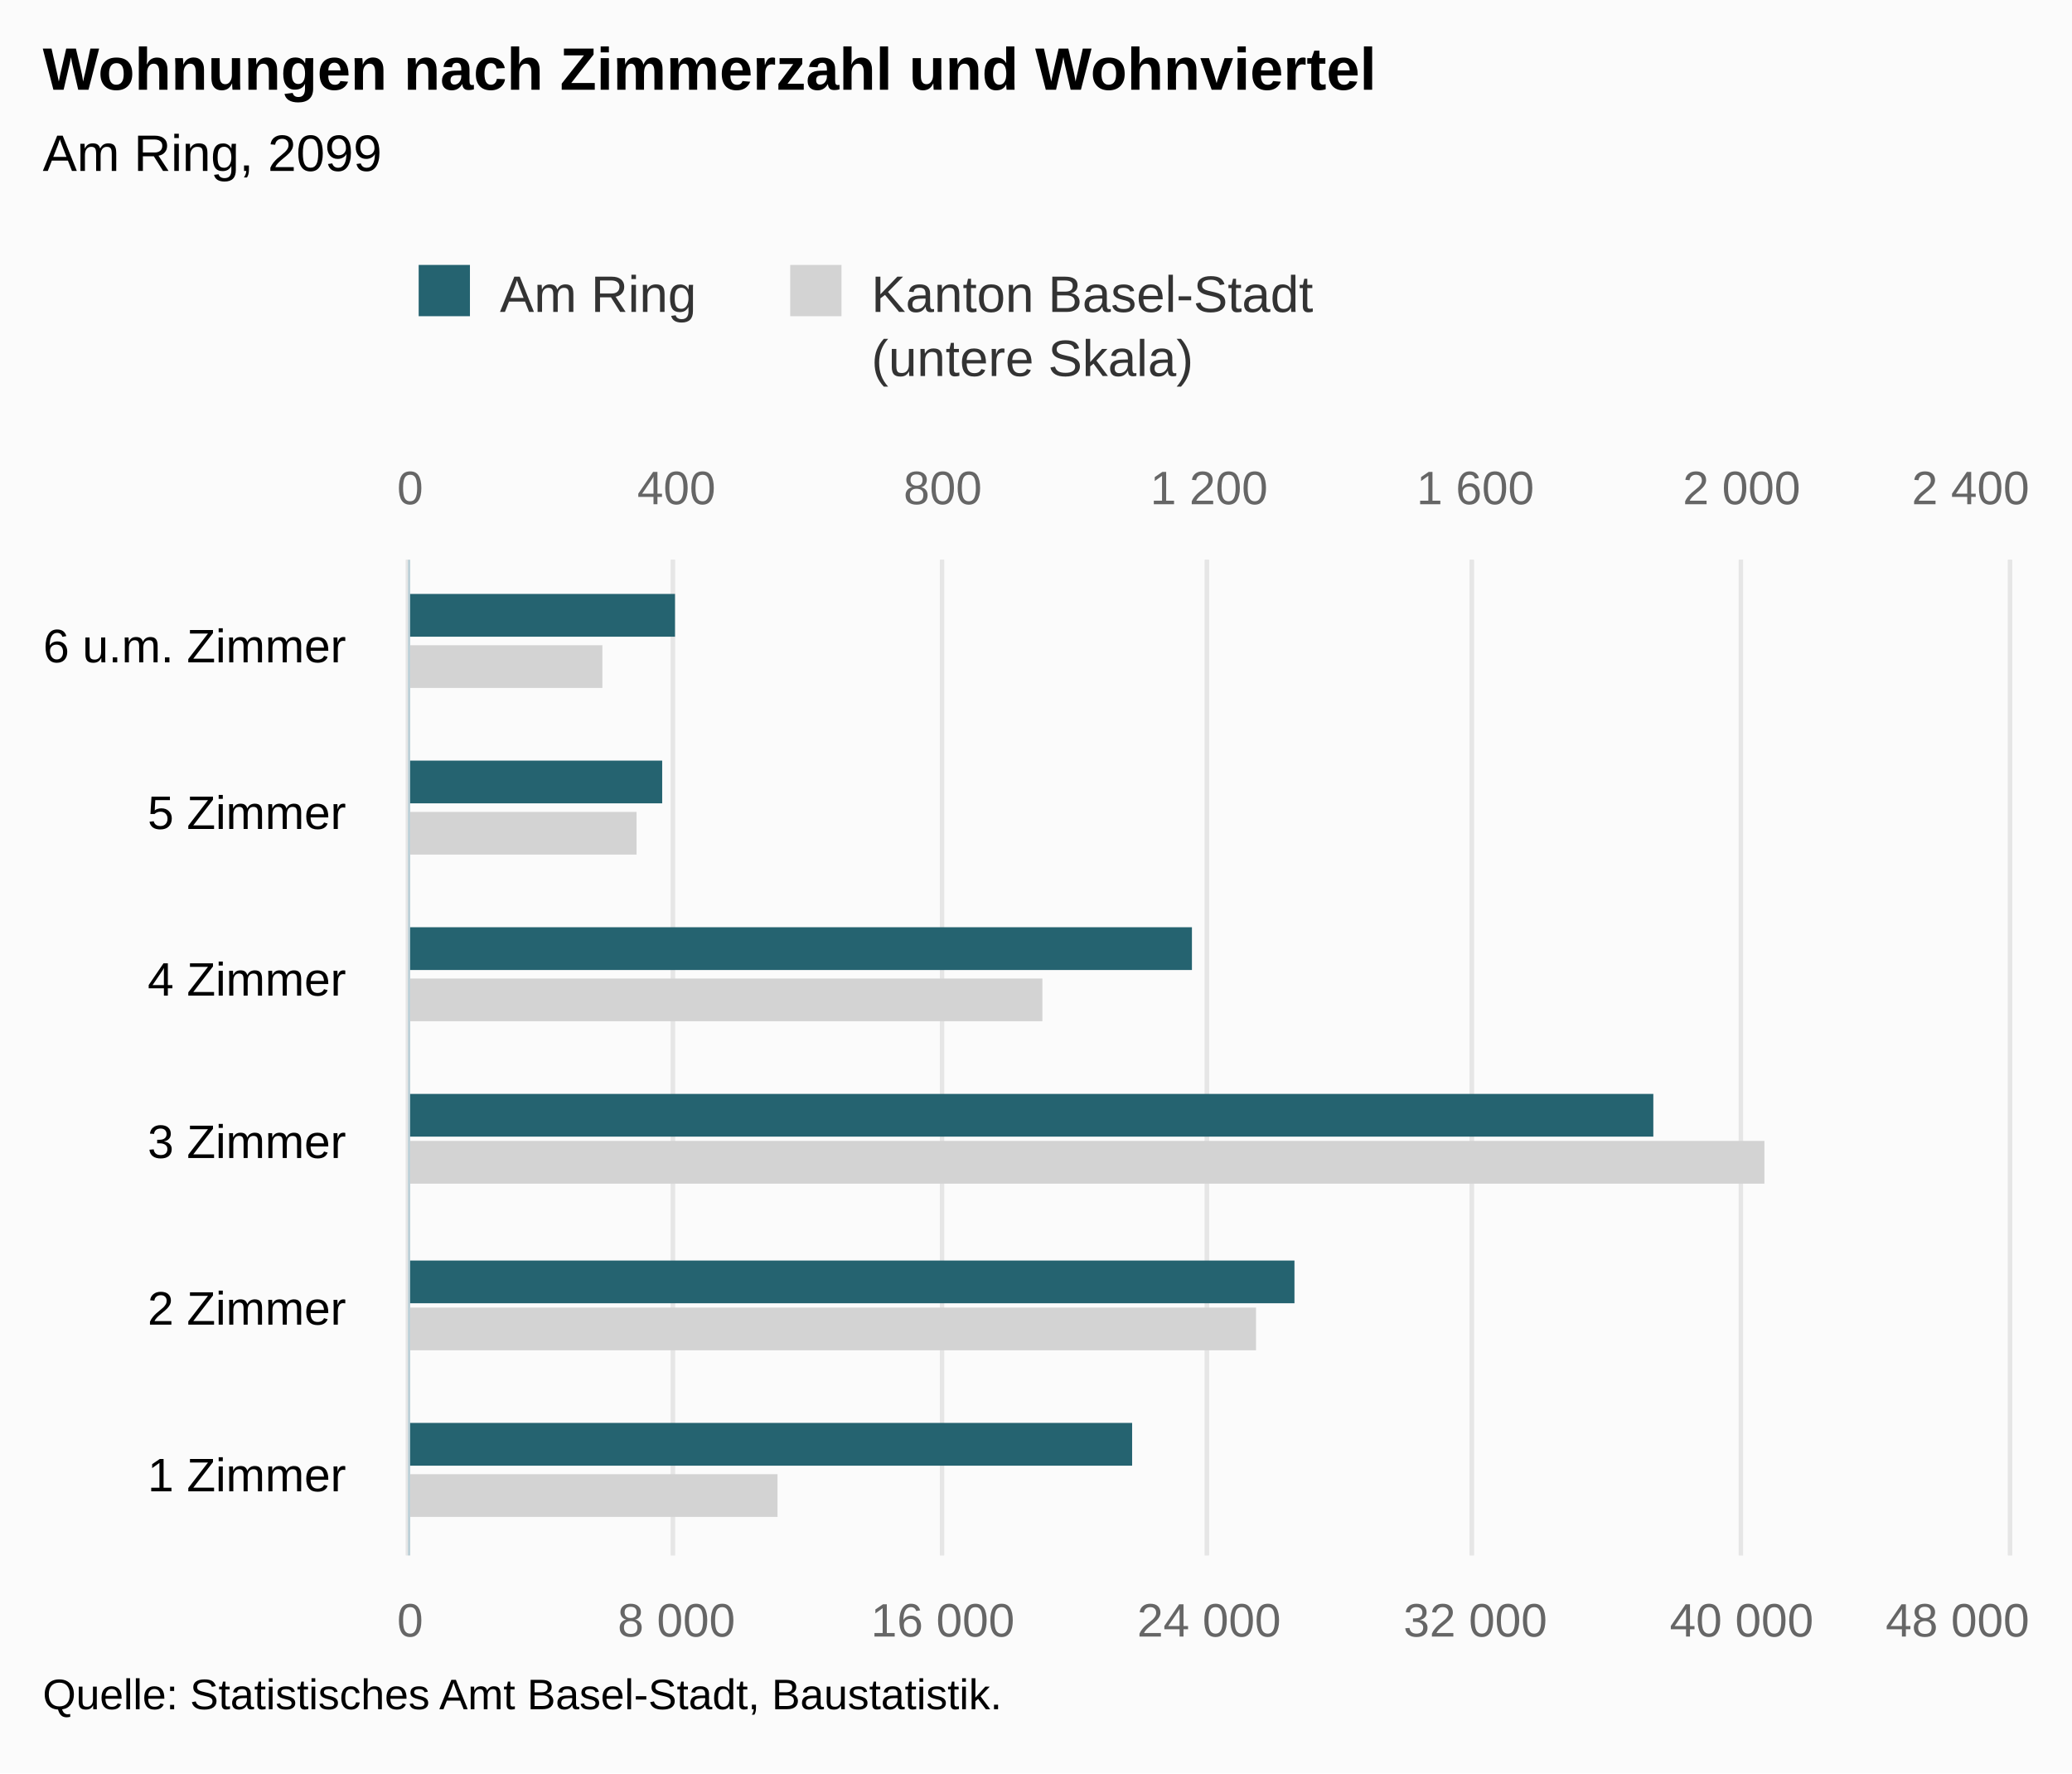
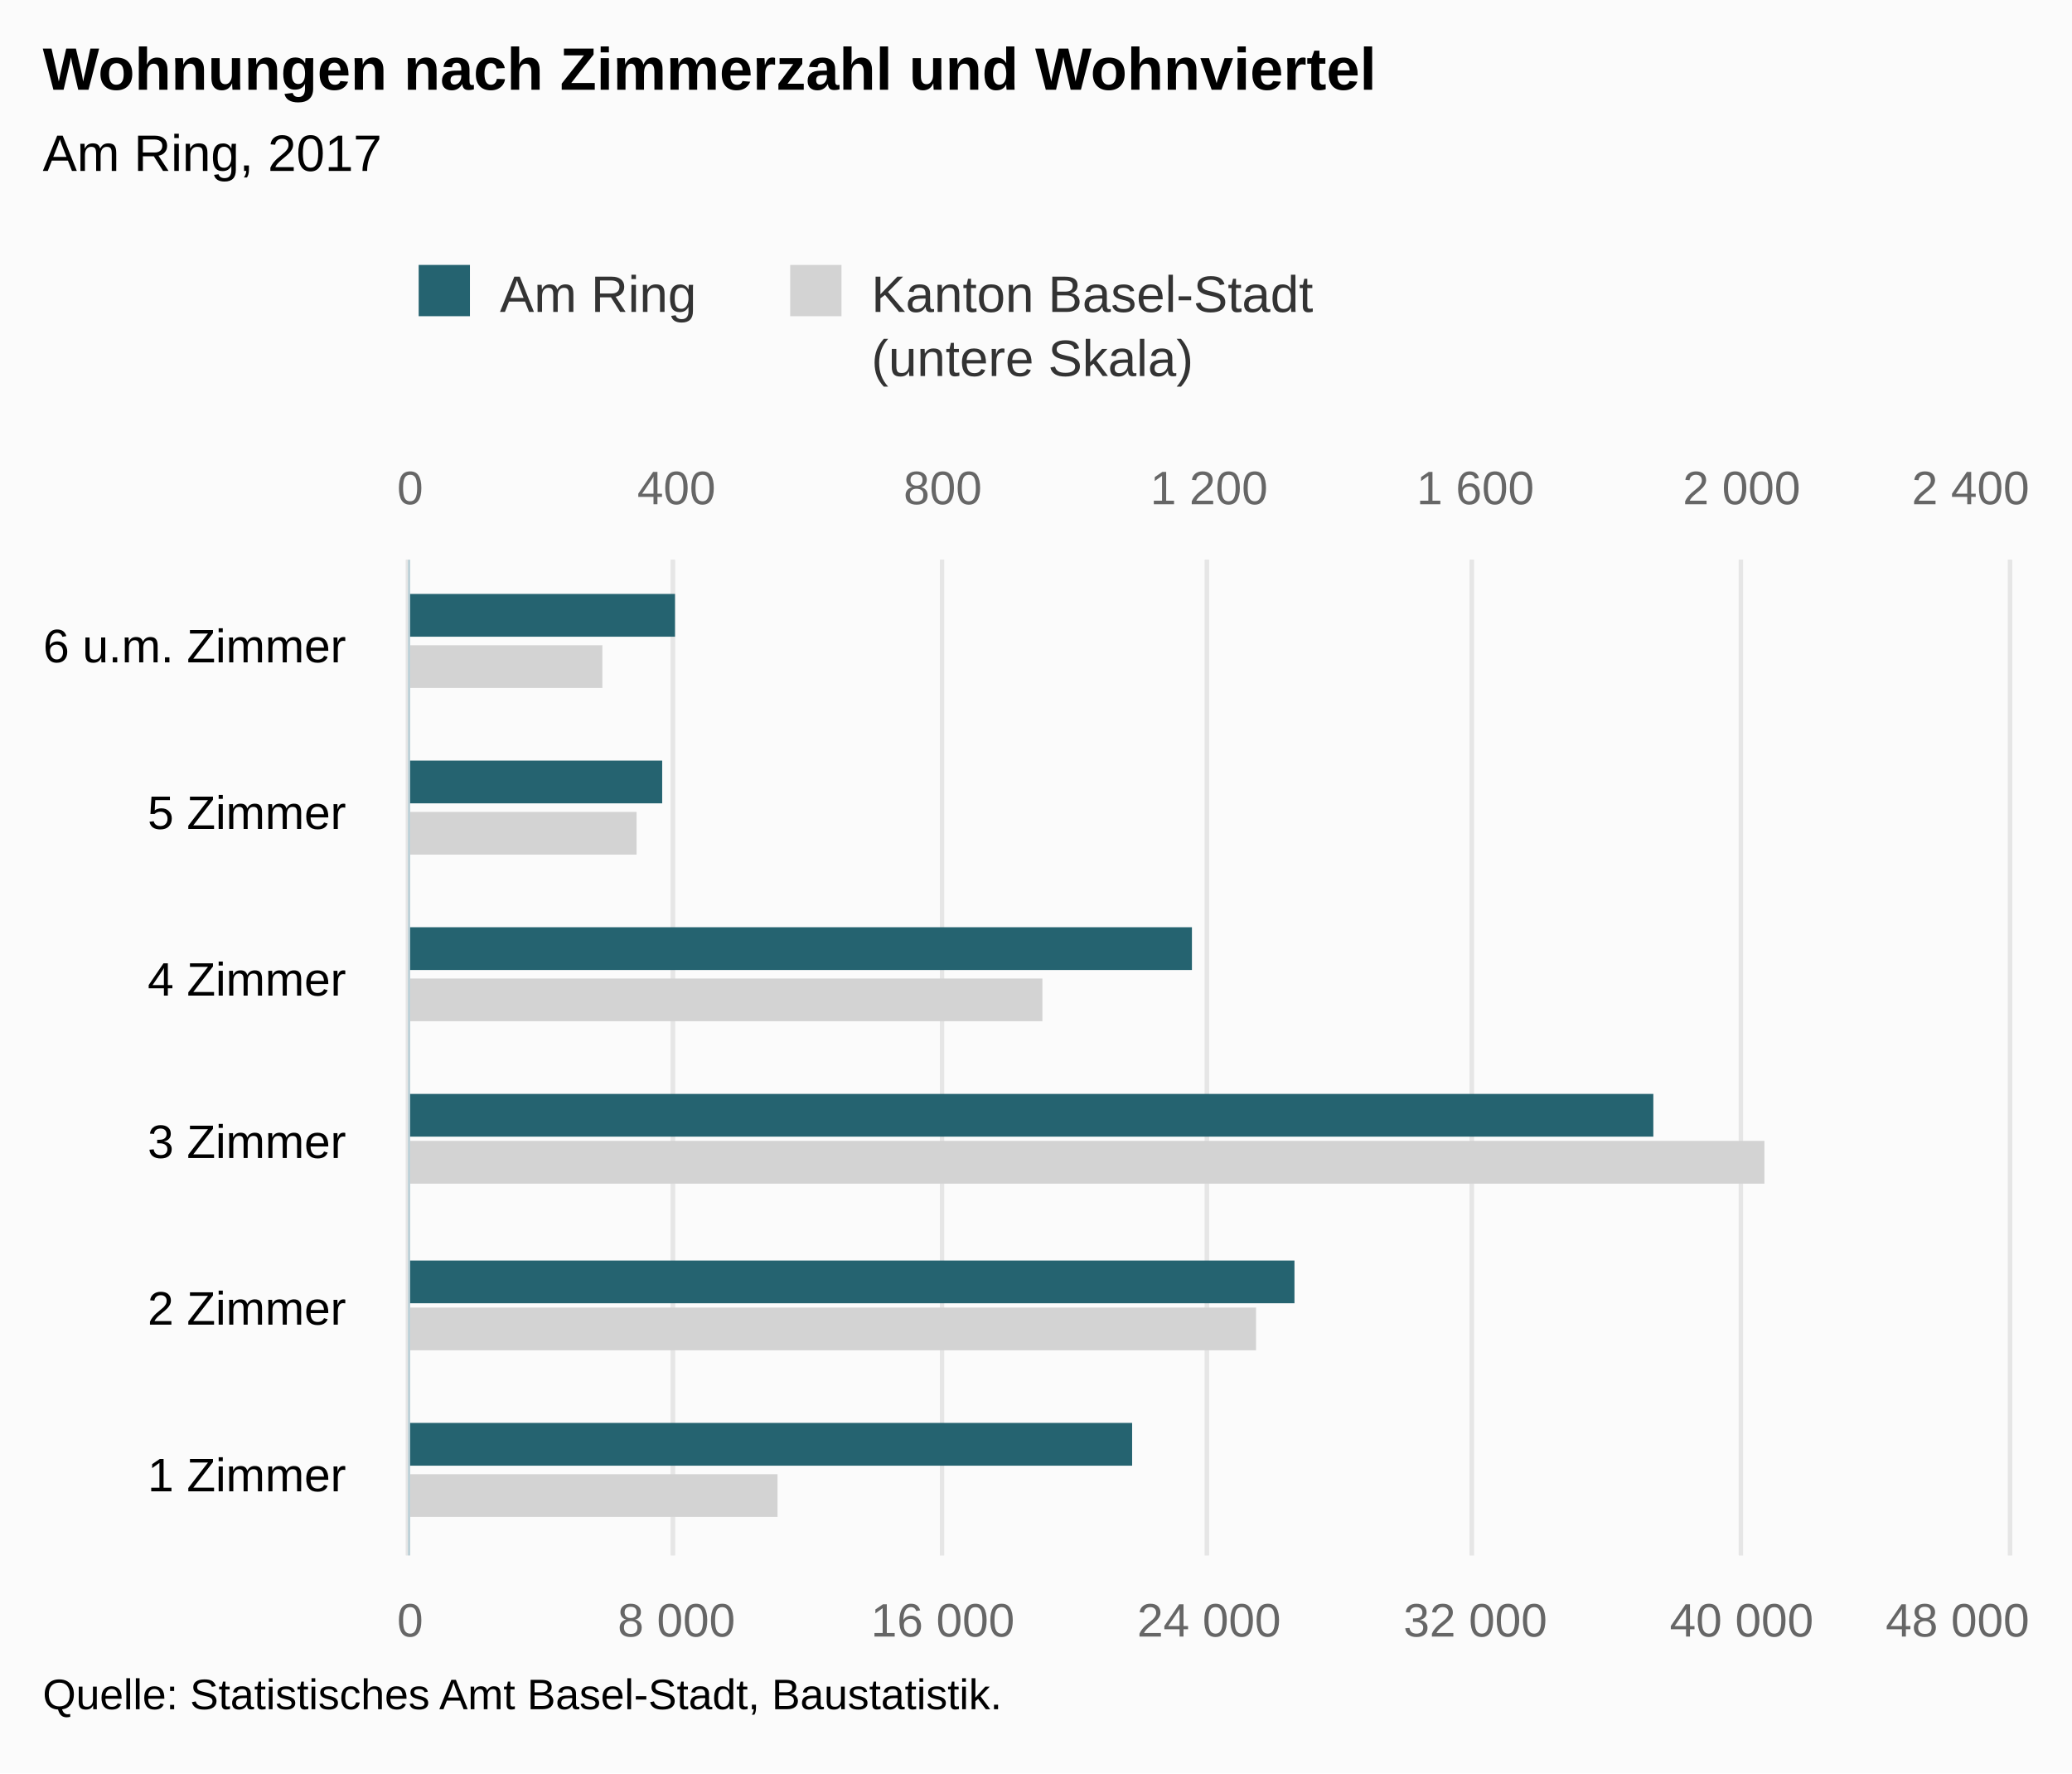
<svg xmlns="http://www.w3.org/2000/svg" version="1.1" class="highcharts-root" style="font-family:Arial;font-size:12px;" viewBox="0 0 485 415">
  <defs>
-     <clipPath id="highcharts-ji2m9ok-8">
+     <clipPath id="highcharts-dx8ivtv-8">
      <rect x="0" y="0" width="233" height="374" fill="none" />
    </clipPath>
-     <clipPath id="highcharts-ji2m9ok-9">
+     <clipPath id="highcharts-dx8ivtv-9">
      <rect x="0" y="0" width="233" height="374" fill="none" />
    </clipPath>
-     <clipPath id="highcharts-ji2m9ok-10">
+     <clipPath id="highcharts-dx8ivtv-10">
      <rect x="0" y="0" width="233" height="374" fill="none" />
    </clipPath>
  </defs>
  <rect fill="#fbfbfb" class="highcharts-background" x="0" y="0" width="485" height="415" rx="0" ry="0" />
  <rect fill="none" class="highcharts-plot-background" x="96" y="131" width="374" height="233" />
  <g class="highcharts-pane-group" data-z-index="0" />
  <g class="highcharts-grid highcharts-xaxis-grid " data-z-index="1">
    <path fill="none" data-z-index="1" class="highcharts-grid-line" d="M 96 325.5 L 470 325.5" opacity="1" />
    <path fill="none" data-z-index="1" class="highcharts-grid-line" d="M 96 286.5 L 470 286.5" opacity="1" />
    <path fill="none" data-z-index="1" class="highcharts-grid-line" d="M 96 248.5 L 470 248.5" opacity="1" />
    <path fill="none" data-z-index="1" class="highcharts-grid-line" d="M 96 209.5 L 470 209.5" opacity="1" />
    <path fill="none" data-z-index="1" class="highcharts-grid-line" d="M 96 170.5 L 470 170.5" opacity="1" />
    <path fill="none" data-z-index="1" class="highcharts-grid-line" d="M 96 131.5 L 470 131.5" opacity="1" />
    <path fill="none" data-z-index="1" class="highcharts-grid-line" d="M 96 364.5 L 470 364.5" opacity="1" />
  </g>
  <g class="highcharts-grid highcharts-yaxis-grid " data-z-index="1">
    <path fill="none" stroke="#e6e6e6" stroke-width="1" data-z-index="1" class="highcharts-grid-line" d="M 95.5 131 L 95.5 364" opacity="1" />
    <path fill="none" stroke="#e6e6e6" stroke-width="1" data-z-index="1" class="highcharts-grid-line" d="M 157.5 131 L 157.5 364" opacity="1" />
    <path fill="none" stroke="#e6e6e6" stroke-width="1" data-z-index="1" class="highcharts-grid-line" d="M 220.5 131 L 220.5 364" opacity="1" />
    <path fill="none" stroke="#e6e6e6" stroke-width="1" data-z-index="1" class="highcharts-grid-line" d="M 282.5 131 L 282.5 364" opacity="1" />
    <path fill="none" stroke="#e6e6e6" stroke-width="1" data-z-index="1" class="highcharts-grid-line" d="M 344.5 131 L 344.5 364" opacity="1" />
    <path fill="none" stroke="#e6e6e6" stroke-width="1" data-z-index="1" class="highcharts-grid-line" d="M 407.5 131 L 407.5 364" opacity="1" />
    <path fill="none" stroke="#e6e6e6" stroke-width="1" data-z-index="1" class="highcharts-grid-line" d="M 470.5 131 L 470.5 364" opacity="1" />
  </g>
  <g class="highcharts-grid highcharts-yaxis-grid " data-z-index="1">
    <path fill="none" stroke="#e6e6e6" stroke-width="1" data-z-index="1" class="highcharts-grid-line" d="M 95.5 131 L 95.5 364" opacity="1" />
    <path fill="none" stroke="#e6e6e6" stroke-width="1" data-z-index="1" class="highcharts-grid-line" d="M 157.5 131 L 157.5 364" opacity="1" />
    <path fill="none" stroke="#e6e6e6" stroke-width="1" data-z-index="1" class="highcharts-grid-line" d="M 220.5 131 L 220.5 364" opacity="1" />
    <path fill="none" stroke="#e6e6e6" stroke-width="1" data-z-index="1" class="highcharts-grid-line" d="M 282.5 131 L 282.5 364" opacity="1" />
    <path fill="none" stroke="#e6e6e6" stroke-width="1" data-z-index="1" class="highcharts-grid-line" d="M 344.5 131 L 344.5 364" opacity="1" />
    <path fill="none" stroke="#e6e6e6" stroke-width="1" data-z-index="1" class="highcharts-grid-line" d="M 407.5 131 L 407.5 364" opacity="1" />
    <path fill="none" stroke="#e6e6e6" stroke-width="1" data-z-index="1" class="highcharts-grid-line" d="M 470.5 131 L 470.5 364" opacity="1" />
  </g>
  <rect fill="none" class="highcharts-plot-border" data-z-index="1" x="96" y="131" width="374" height="233" />
  <g class="highcharts-axis highcharts-xaxis " data-z-index="2">
    <path fill="none" class="highcharts-axis-line" stroke="#B9CFD7" stroke-width="0.5" data-z-index="7" d="M 95.75 131 L 95.75 364" />
  </g>
  <g class="highcharts-axis highcharts-yaxis " data-z-index="2">
    <path fill="none" class="highcharts-axis-line" data-z-index="7" d="M 96 364 L 470 364" />
  </g>
  <g class="highcharts-axis highcharts-yaxis " data-z-index="2">
    <path fill="none" class="highcharts-axis-line" data-z-index="7" d="M 96 131 L 470 131" />
  </g>
  <g class="highcharts-series-group" data-z-index="3">
-     <g data-z-index="0.1" class="highcharts-series highcharts-series-0 highcharts-bar-series " transform="translate(470,364) rotate(90) scale(-1,1) scale(1 1)" clip-path="url(#highcharts-ji2m9ok-9)">
+     <g data-z-index="0.1" class="highcharts-series highcharts-series-0 highcharts-bar-series " transform="translate(470,364) rotate(90) scale(-1,1) scale(1 1)" clip-path="url(#highcharts-dx8ivtv-9)">
      <rect x="9" y="288" width="10" height="87" fill="lightgray" class="highcharts-point" />
      <rect x="48" y="176" width="10" height="199" fill="lightgray" class="highcharts-point" />
      <rect x="87" y="57" width="10" height="318" fill="lightgray" class="highcharts-point" />
      <rect x="125" y="226" width="10" height="149" fill="lightgray" class="highcharts-point" />
      <rect x="164" y="321" width="10" height="54" fill="lightgray" class="highcharts-point" />
      <rect x="203" y="329" width="10" height="46" fill="lightgray" class="highcharts-point" />
    </g>
    <g data-z-index="0.1" class="highcharts-markers highcharts-series-0 highcharts-bar-series " transform="translate(470,364) rotate(90) scale(-1,1) scale(1 1)" clip-path="none" />
-     <g data-z-index="0.1" class="highcharts-series highcharts-series-1 highcharts-bar-series " transform="translate(470,364) rotate(90) scale(-1,1) scale(1 1)" clip-path="url(#highcharts-ji2m9ok-10)">
+     <g data-z-index="0.1" class="highcharts-series highcharts-series-1 highcharts-bar-series " transform="translate(470,364) rotate(90) scale(-1,1) scale(1 1)" clip-path="url(#highcharts-dx8ivtv-10)">
      <rect x="21" y="205" width="10" height="170" fill="rgb(37, 99, 112)" class="highcharts-point" />
      <rect x="59" y="167" width="10" height="208" fill="rgb(37, 99, 112)" class="highcharts-point" />
      <rect x="98" y="83" width="10" height="292" fill="rgb(37, 99, 112)" class="highcharts-point" />
      <rect x="137" y="191" width="10" height="184" fill="rgb(37, 99, 112)" class="highcharts-point" />
      <rect x="176" y="315" width="10" height="60" fill="rgb(37, 99, 112)" class="highcharts-point" />
      <rect x="215" y="312" width="10" height="63" fill="rgb(37, 99, 112)" class="highcharts-point" />
    </g>
    <g data-z-index="0.1" class="highcharts-markers highcharts-series-1 highcharts-bar-series " transform="translate(470,364) rotate(90) scale(-1,1) scale(1 1)" clip-path="none" />
  </g>
  <text x="10" text-anchor="start" class="highcharts-title" data-z-index="4" style="color:#000000;font-size:14px;font-weight:bold;fill:#000000;" y="21">
    <tspan>Wohnungen nach Zimmerzahl und Wohnviertel</tspan>
  </text>
  <text x="10" text-anchor="start" class="highcharts-subtitle" data-z-index="4" style="color:#000000;font-size:12px;font-weight:normal;font-family:Arial;fill:#000000;" y="40">
-     <tspan>Am Ring, 2099</tspan>
+     <tspan>Am Ring, 2017</tspan>
  </text>
  <g class="highcharts-legend" data-z-index="7" transform="translate(88,55)">
    <rect fill="none" class="highcharts-legend-box" rx="0" ry="0" x="0" y="0" width="227" height="40" visibility="visible" />
    <g data-z-index="1">
      <g>
        <g class="highcharts-legend-item highcharts-bar-series highcharts-color-undefined highcharts-series-1" data-z-index="1" transform="translate(8,3)">
          <text x="21" style="color:#333333;font-size:12px;font-weight:normal;cursor:pointer;fill:#333333;" text-anchor="start" data-z-index="2" y="15">
            <tspan>Am Ring</tspan>
          </text>
          <rect x="2" y="4" width="12" height="12" fill="rgb(37, 99, 112)" class="highcharts-point" data-z-index="3" />
        </g>
        <g class="highcharts-legend-item highcharts-bar-series highcharts-color-undefined highcharts-series-0" data-z-index="1" transform="translate(94.96875,3)">
          <text x="21" y="15" style="color:#333333;font-size:12px;font-weight:normal;cursor:pointer;fill:#333333;" text-anchor="start" data-z-index="2">
            <tspan>Kanton Basel-Stadt</tspan>
            <tspan x="21" dy="15">(untere Skala)</tspan>
          </text>
          <rect x="2" y="4" width="12" height="12" fill="lightgray" class="highcharts-point" data-z-index="3" />
        </g>
      </g>
    </g>
  </g>
  <g class="highcharts-axis-labels highcharts-xaxis-labels " data-z-index="7">
    <text x="81" style="color:#000000;cursor:default;font-size:11px;fill:#000000;" text-anchor="end" transform="translate(0,0)" y="349" opacity="1">
      <tspan>1 Zimmer</tspan>
    </text>
    <text x="81" style="color:#000000;cursor:default;font-size:11px;fill:#000000;" text-anchor="end" transform="translate(0,0)" y="310" opacity="1">
      <tspan>2 Zimmer</tspan>
    </text>
    <text x="81" style="color:#000000;cursor:default;font-size:11px;fill:#000000;" text-anchor="end" transform="translate(0,0)" y="271" opacity="1">
      <tspan>3 Zimmer</tspan>
    </text>
    <text x="81" style="color:#000000;cursor:default;font-size:11px;fill:#000000;" text-anchor="end" transform="translate(0,0)" y="233" opacity="1">
      <tspan>4 Zimmer</tspan>
    </text>
    <text x="81" style="color:#000000;cursor:default;font-size:11px;fill:#000000;" text-anchor="end" transform="translate(0,0)" y="194" opacity="1">
      <tspan>5 Zimmer</tspan>
    </text>
    <text x="81" style="color:#000000;cursor:default;font-size:11px;fill:#000000;" text-anchor="end" transform="translate(0,0)" y="155" opacity="1">
      <tspan>6 u.m. Zimmer</tspan>
    </text>
  </g>
  <g class="highcharts-axis-labels highcharts-yaxis-labels " data-z-index="7">
    <text x="96" style="color:#666666;cursor:default;font-size:11px;fill:#666666;" text-anchor="middle" transform="translate(0,0)" y="383" opacity="1">0</text>
    <text x="158.333" style="color:#666666;cursor:default;font-size:11px;fill:#666666;" text-anchor="middle" transform="translate(0,0)" y="383" opacity="1">
      <tspan>8 000</tspan>
    </text>
    <text x="220.667" style="color:#666666;cursor:default;font-size:11px;fill:#666666;" text-anchor="middle" transform="translate(0,0)" y="383" opacity="1">
      <tspan>16 000</tspan>
    </text>
    <text x="283" style="color:#666666;cursor:default;font-size:11px;fill:#666666;" text-anchor="middle" transform="translate(0,0)" y="383" opacity="1">
      <tspan>24 000</tspan>
    </text>
    <text x="345.333" style="color:#666666;cursor:default;font-size:11px;fill:#666666;" text-anchor="middle" transform="translate(0,0)" y="383" opacity="1">
      <tspan>32 000</tspan>
    </text>
    <text x="407.667" style="color:#666666;cursor:default;font-size:11px;fill:#666666;" text-anchor="middle" transform="translate(0,0)" y="383" opacity="1">
      <tspan>40 000</tspan>
    </text>
    <text x="458.203" style="color:#666666;cursor:default;font-size:11px;fill:#666666;" text-anchor="middle" transform="translate(0,0)" y="383" opacity="1">
      <tspan>48 000</tspan>
    </text>
  </g>
  <g class="highcharts-axis-labels highcharts-yaxis-labels " data-z-index="7">
    <text x="96" style="color:#666666;cursor:default;font-size:11px;fill:#666666;" text-anchor="middle" transform="translate(0,0)" y="118" opacity="1">0</text>
    <text x="283" style="color:#666666;cursor:default;font-size:11px;fill:#666666;" text-anchor="middle" transform="translate(0,0)" y="118" opacity="1">
      <tspan>1 200</tspan>
    </text>
    <text x="158.333" style="color:#666666;cursor:default;font-size:11px;fill:#666666;" text-anchor="middle" transform="translate(0,0)" y="118" opacity="1">400</text>
    <text x="220.667" style="color:#666666;cursor:default;font-size:11px;fill:#666666;" text-anchor="middle" transform="translate(0,0)" y="118" opacity="1">800</text>
    <text x="345.333" style="color:#666666;cursor:default;font-size:11px;fill:#666666;" text-anchor="middle" transform="translate(0,0)" y="118" opacity="1">
      <tspan>1 600</tspan>
    </text>
    <text x="407.667" style="color:#666666;cursor:default;font-size:11px;fill:#666666;" text-anchor="middle" transform="translate(0,0)" y="118" opacity="1">
      <tspan>2 000</tspan>
    </text>
    <text x="461.258" style="color:#666666;cursor:default;font-size:11px;fill:#666666;" text-anchor="middle" transform="translate(0,0)" y="118" opacity="1">
      <tspan>2 400</tspan>
    </text>
  </g>
  <text x="10" class="highcharts-credits" text-anchor="start" data-z-index="8" style="cursor:default;color:#000000;font-size:10px;fill:#000000;" y="400">
    <tspan>Quelle: Statistisches Amt Basel-Stadt, Baustatistik.</tspan>
  </text>
</svg>
